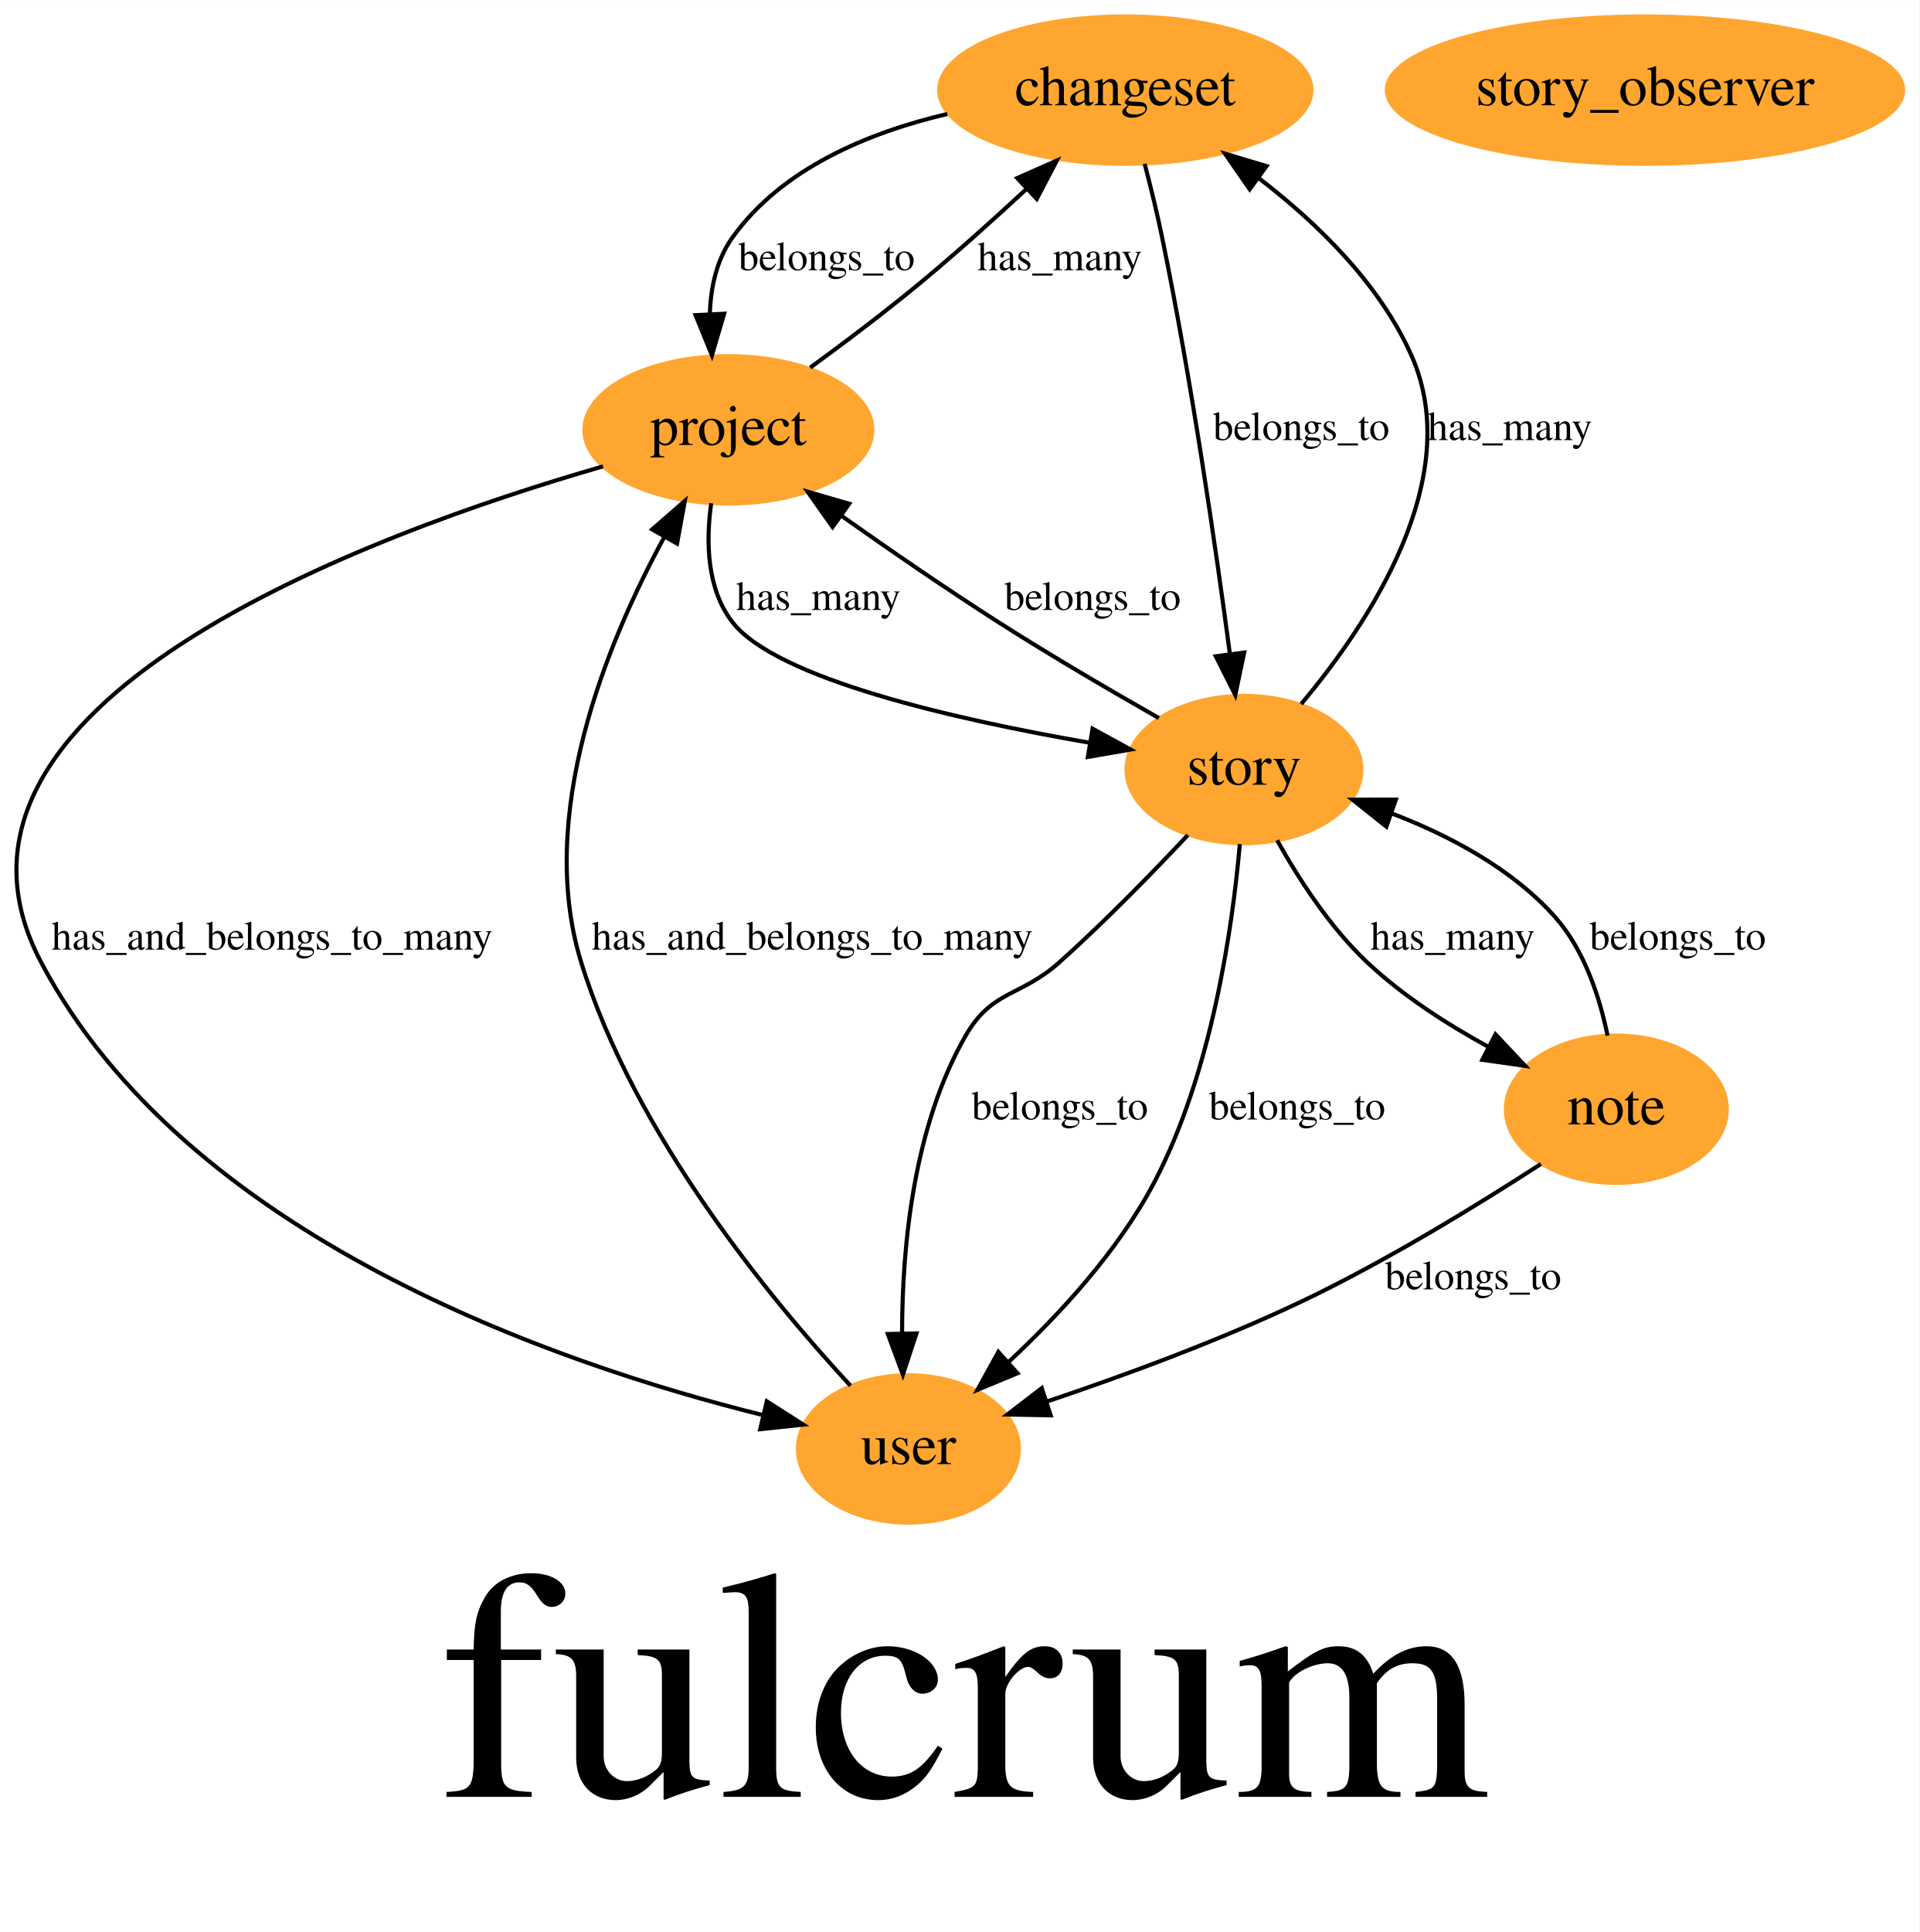
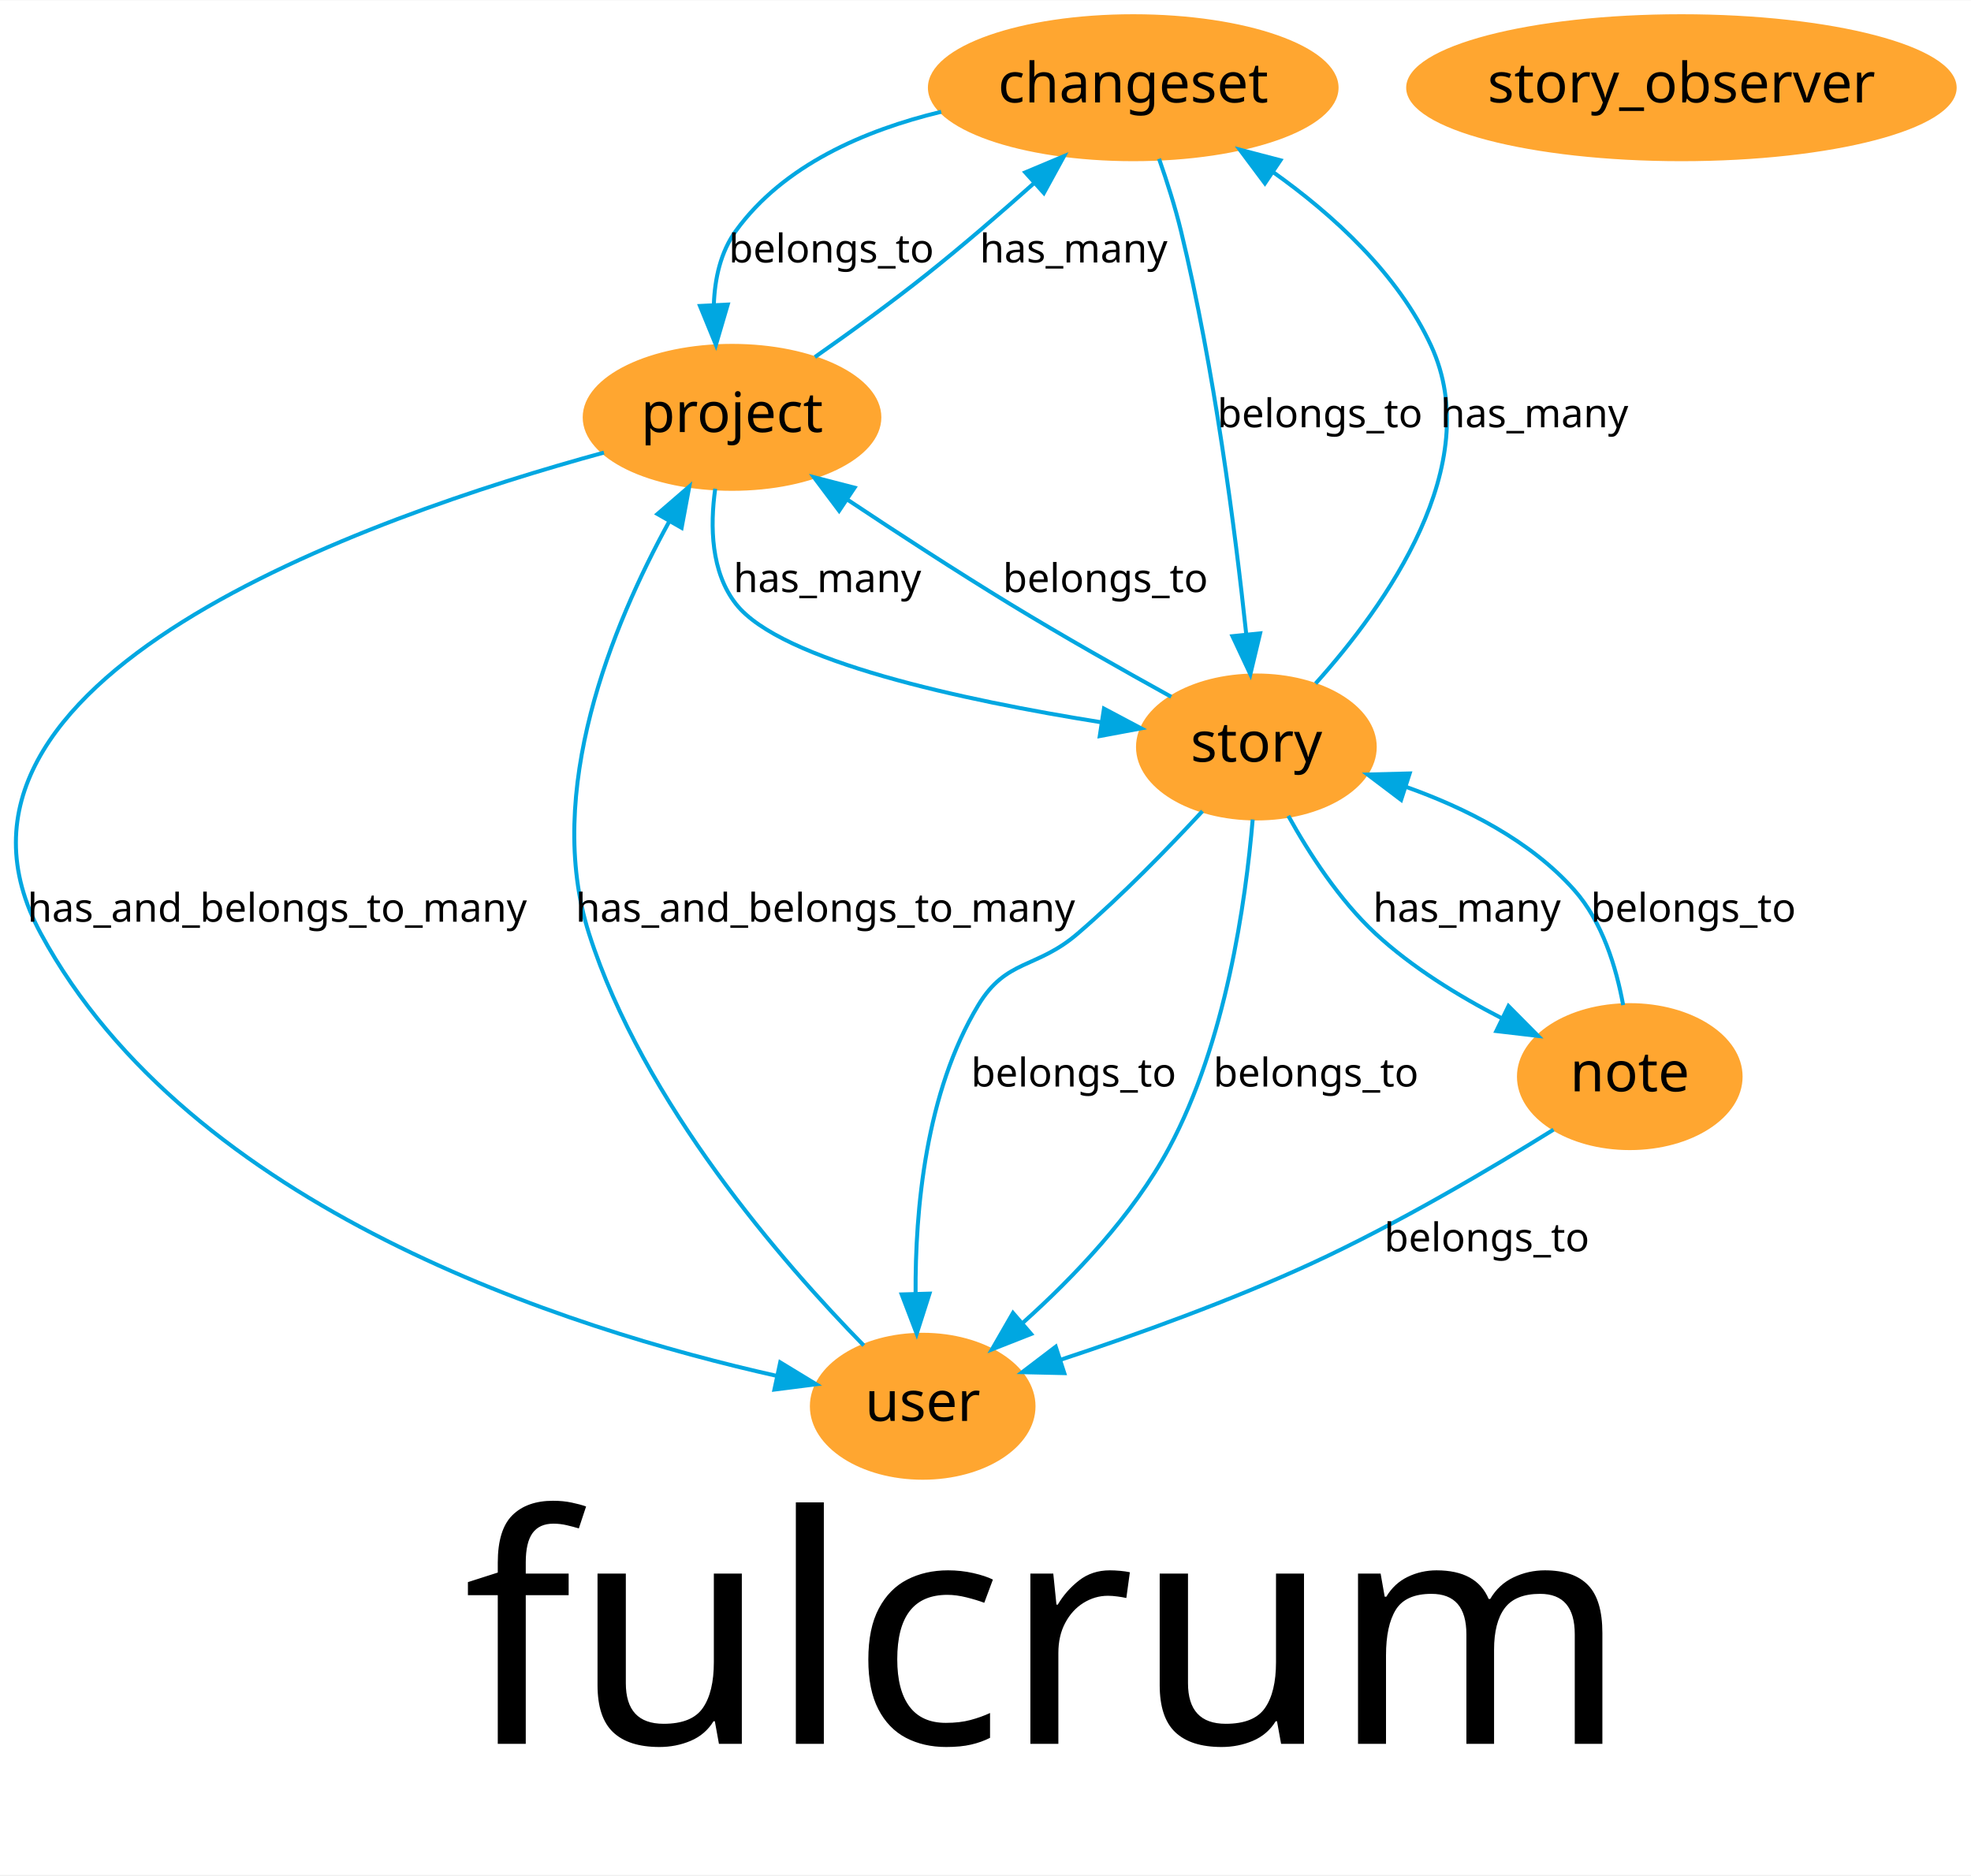
- <svg xmlns="http://www.w3.org/2000/svg" width="469pt" height="472pt" viewBox="0.00 0.00 469.04 472.00">
+ <svg xmlns="http://www.w3.org/2000/svg" width="496pt" height="472pt" viewBox="0.00 0.00 496.18 472.00">
  <g id="graph0" class="graph" transform="scale(1 1) rotate(0) translate(4 468)">
-     <polygon fill="white" stroke="transparent" points="-4,4 -4,-468 465.04,-468 465.04,4 -4,4" />
-     <text text-anchor="start" x="99.52" y="-29" font-family="Times,serif" font-size="14.00"> </text>
-     <text text-anchor="start" x="103.52" y="-29" font-family="Times,serif" font-size="80.00">fulcrum</text>
-     <text text-anchor="start" x="357.52" y="-29" font-family="Times,serif" font-size="14.00"> </text>
+     <polygon fill="white" stroke="transparent" points="-4,4 -4,-468 492.18,-468 492.18,4 -4,4" />
+     <text text-anchor="start" x="108.59" y="-29" font-family="Droid Sans Mono" font-size="14.00"> </text>
+     <text text-anchor="start" x="112.59" y="-29" font-family="Droid Sans Mono" font-size="80.00">fulcrum</text>
+     <text text-anchor="start" x="375.59" y="-29" font-family="Droid Sans Mono" font-size="14.00"> </text>
    <g id="node1" class="node">
-       <ellipse fill="#ffa630" stroke="#ffa630" cx="271" cy="-446" rx="45.49" ry="18" />
-       <text text-anchor="middle" x="271" y="-442.3" font-family="Times,serif" font-size="14.00">changeset</text>
+       <ellipse fill="#ffa630" stroke="#ffa630" cx="281.28" cy="-446" rx="51.19" ry="18" />
+       <text text-anchor="middle" x="281.28" y="-442.3" font-family="Droid Sans Mono" font-size="14.00">changeset</text>
    </g>
    <g id="node3" class="node">
-       <ellipse fill="#ffa630" stroke="#ffa630" cx="174" cy="-363" rx="35.19" ry="18" />
-       <text text-anchor="middle" x="174" y="-359.3" font-family="Times,serif" font-size="14.00">project</text>
+       <ellipse fill="#ffa630" stroke="#ffa630" cx="180.28" cy="-363" rx="37.09" ry="18" />
+       <text text-anchor="middle" x="180.28" y="-359.3" font-family="Droid Sans Mono" font-size="14.00">project</text>
    </g>
    <g id="edge1" class="edge">
-       <path fill="none" stroke="black" d="M227.51,-440.17C208.17,-435.64 187.08,-426.87 175,-410 171.15,-404.63 169.69,-397.93 169.47,-391.32" />
-       <polygon fill="black" stroke="black" points="172.97,-391.37 169.98,-381.21 165.98,-391.02 172.97,-391.37" />
-       <text text-anchor="middle" x="198" y="-402" font-family="Times,serif" font-size="10.00">belongs_to</text>
+       <path fill="none" stroke="#00a7e1" d="M232.93,-439.94C213.67,-435.3 193.28,-426.52 181.28,-410 177.4,-404.65 175.93,-397.96 175.7,-391.35" />
+       <polygon fill="#00a7e1" stroke="#00a7e1" points="179.2,-391.4 176.22,-381.24 172.21,-391.05 179.2,-391.4" />
+       <text text-anchor="middle" x="205.28" y="-402" font-family="Droid Sans Mono" font-size="10.00">belongs_to</text>
    </g>
    <g id="node4" class="node">
-       <ellipse fill="#ffa630" stroke="#ffa630" cx="300" cy="-280" rx="28.7" ry="18" />
-       <text text-anchor="middle" x="300" y="-276.3" font-family="Times,serif" font-size="14.00">story</text>
+       <ellipse fill="#ffa630" stroke="#ffa630" cx="312.28" cy="-280" rx="29.8" ry="18" />
+       <text text-anchor="middle" x="312.28" y="-276.3" font-family="Droid Sans Mono" font-size="14.00">story</text>
    </g>
    <g id="edge2" class="edge">
-       <path fill="none" stroke="black" d="M275.73,-427.99C277.22,-422.3 278.79,-415.9 280,-410 287.18,-375.08 293.09,-334.36 296.57,-308.16" />
-       <polygon fill="black" stroke="black" points="300.05,-308.58 297.88,-298.21 293.11,-307.67 300.05,-308.58" />
-       <text text-anchor="middle" x="314" y="-360.5" font-family="Times,serif" font-size="10.00">belongs_to</text>
+       <path fill="none" stroke="#00a7e1" d="M287.78,-428.1C289.78,-422.41 291.83,-415.99 293.28,-410 301.69,-375.39 306.94,-334.6 309.74,-308.3" />
+       <polygon fill="#00a7e1" stroke="#00a7e1" points="313.22,-308.61 310.76,-298.3 306.26,-307.9 313.22,-308.61" />
+       <text text-anchor="middle" x="328.28" y="-360.5" font-family="Droid Sans Mono" font-size="10.00">belongs_to</text>
    </g>
    <g id="node2" class="node">
-       <ellipse fill="#ffa630" stroke="#ffa630" cx="391" cy="-197" rx="27" ry="18" />
-       <text text-anchor="middle" x="391" y="-193.3" font-family="Times,serif" font-size="14.00">note</text>
+       <ellipse fill="#ffa630" stroke="#ffa630" cx="406.28" cy="-197" rx="27.9" ry="18" />
+       <text text-anchor="middle" x="406.28" y="-193.3" font-family="Droid Sans Mono" font-size="14.00">note</text>
    </g>
    <g id="edge4" class="edge">
-       <path fill="none" stroke="black" d="M388.86,-214.98C386.9,-224.47 383.15,-235.97 376,-244 365.48,-255.81 350.17,-263.91 336.03,-269.31" />
-       <polygon fill="black" stroke="black" points="334.8,-266.04 326.51,-272.64 337.11,-272.65 334.8,-266.04" />
-       <text text-anchor="middle" x="406" y="-236" font-family="Times,serif" font-size="10.00">belongs_to</text>
+       <path fill="none" stroke="#00a7e1" d="M404.61,-215.01C402.88,-224.52 399.38,-236.02 392.28,-244 381.21,-256.45 364.9,-264.66 349.88,-269.98" />
+       <polygon fill="#00a7e1" stroke="#00a7e1" points="348.72,-266.68 340.27,-273.07 350.87,-273.34 348.72,-266.68" />
+       <text text-anchor="middle" x="422.28" y="-236" font-family="Droid Sans Mono" font-size="10.00">belongs_to</text>
    </g>
    <g id="node6" class="node">
-       <ellipse fill="#ffa630" stroke="#ffa630" cx="218" cy="-114" rx="27" ry="18" />
-       <text text-anchor="middle" x="218" y="-110.3" font-family="Times,serif" font-size="14.00">user</text>
+       <ellipse fill="#ffa630" stroke="#ffa630" cx="228.28" cy="-114" rx="27.9" ry="18" />
+       <text text-anchor="middle" x="228.28" y="-110.3" font-family="Droid Sans Mono" font-size="14.00">user</text>
    </g>
    <g id="edge3" class="edge">
-       <path fill="none" stroke="black" d="M372.56,-183.63C357.29,-173.73 334.81,-159.9 314,-150 293.9,-140.44 270.45,-131.84 251.75,-125.56" />
-       <polygon fill="black" stroke="black" points="252.77,-122.21 242.18,-122.41 250.58,-128.86 252.77,-122.21" />
-       <text text-anchor="middle" x="356" y="-153" font-family="Times,serif" font-size="10.00">belongs_to</text>
+       <path fill="none" stroke="#00a7e1" d="M387.08,-183.65C371.19,-173.76 347.81,-159.94 326.28,-150 305.84,-140.57 282.08,-132.02 263.08,-125.74" />
+       <polygon fill="#00a7e1" stroke="#00a7e1" points="263.93,-122.34 253.34,-122.58 261.77,-129 263.93,-122.34" />
+       <text text-anchor="middle" x="370.28" y="-153" font-family="Droid Sans Mono" font-size="10.00">belongs_to</text>
    </g>
    <g id="edge7" class="edge">
-       <path fill="none" stroke="black" d="M194.01,-378.2C202.49,-384.39 212.38,-391.86 221,-399 229.58,-406.11 238.64,-414.24 246.66,-421.67" />
-       <polygon fill="black" stroke="black" points="244.57,-424.51 254.27,-428.8 249.36,-419.41 244.57,-424.51" />
-       <text text-anchor="middle" x="255" y="-402" font-family="Times,serif" font-size="10.00">has_many</text>
+       <path fill="none" stroke="#00a7e1" d="M201.14,-378.18C209.97,-384.37 220.29,-391.84 229.28,-399 238.29,-406.17 247.81,-414.39 256.21,-421.88" />
+       <polygon fill="#00a7e1" stroke="#00a7e1" points="254.1,-424.68 263.87,-428.78 258.78,-419.48 254.1,-424.68" />
+       <text text-anchor="middle" x="266.28" y="-402" font-family="Droid Sans Mono" font-size="10.00">has_many</text>
    </g>
    <g id="edge6" class="edge">
-       <path fill="none" stroke="black" d="M169.8,-345.06C168.48,-335.58 168.73,-324.08 175,-316 185.72,-302.18 229.38,-292.25 262.11,-286.58" />
-       <polygon fill="black" stroke="black" points="263,-289.98 272.29,-284.89 261.85,-283.07 263,-289.98" />
-       <text text-anchor="middle" x="196" y="-319" font-family="Times,serif" font-size="10.00">has_many</text>
+       <path fill="none" stroke="#00a7e1" d="M176.05,-345.03C174.72,-335.54 174.97,-324.04 181.28,-316 192.62,-301.57 238.71,-291.74 273.04,-286.25" />
+       <polygon fill="#00a7e1" stroke="#00a7e1" points="273.91,-289.66 283.27,-284.69 272.85,-282.74 273.91,-289.66" />
+       <text text-anchor="middle" x="204.28" y="-319" font-family="Droid Sans Mono" font-size="10.00">has_many</text>
    </g>
    <g id="edge5" class="edge">
-       <path fill="none" stroke="black" d="M143.36,-354.07C86.37,-337.66 -27.25,-296.12 6,-233 41.35,-165.88 131.88,-134.8 182.46,-122.27" />
-       <polygon fill="black" stroke="black" points="183.39,-125.64 192.31,-119.94 181.78,-118.83 183.39,-125.64" />
-       <text text-anchor="middle" x="62.5" y="-236" font-family="Times,serif" font-size="10.00">has_and_belongs_to_many</text>
+       <path fill="none" stroke="#00a7e1" d="M148.04,-354.13C88.79,-337.95 -28.34,-297 6.28,-233 43.77,-163.72 138.73,-133.48 191.5,-121.66" />
+       <polygon fill="#00a7e1" stroke="#00a7e1" points="192.41,-125.05 201.46,-119.54 190.95,-118.2 192.41,-125.05" />
+       <text text-anchor="middle" x="65.78" y="-236" font-family="Droid Sans Mono" font-size="10.00">has_and_belongs_to_many</text>
    </g>
    <g id="edge11" class="edge">
-       <path fill="none" stroke="black" d="M313.98,-296.01C330.49,-315.66 354.16,-351.12 341,-381 333.23,-398.63 317.93,-413.52 303.62,-424.49" />
-       <polygon fill="black" stroke="black" points="301.4,-421.77 295.36,-430.48 305.51,-427.44 301.4,-421.77" />
-       <text text-anchor="middle" x="365" y="-360.5" font-family="Times,serif" font-size="10.00">has_many</text>
+       <path fill="none" stroke="#00a7e1" d="M327.19,-295.98C344.81,-315.6 370.11,-351.03 356.28,-381 347.94,-399.1 331.67,-413.97 316.41,-424.81" />
+       <polygon fill="#00a7e1" stroke="#00a7e1" points="314.43,-421.92 308.09,-430.41 318.34,-427.73 314.43,-421.92" />
+       <text text-anchor="middle" x="382.28" y="-360.5" font-family="Droid Sans Mono" font-size="10.00">has_many</text>
    </g>
    <g id="edge12" class="edge">
-       <path fill="none" stroke="black" d="M308.1,-262.72C313.39,-253.24 320.99,-241.51 330,-233 338.63,-224.85 349.5,-217.84 359.67,-212.28" />
-       <polygon fill="black" stroke="black" points="361.46,-215.3 368.73,-207.59 358.24,-209.08 361.46,-215.3" />
-       <text text-anchor="middle" x="351" y="-236" font-family="Times,serif" font-size="10.00">has_many</text>
+       <path fill="none" stroke="#00a7e1" d="M320.32,-262.66C325.59,-253.15 333.19,-241.42 342.28,-233 351.49,-224.48 363.14,-217.32 373.98,-211.74" />
+       <polygon fill="#00a7e1" stroke="#00a7e1" points="375.75,-214.77 383.21,-207.24 372.68,-208.47 375.75,-214.77" />
+       <text text-anchor="middle" x="365.28" y="-236" font-family="Droid Sans Mono" font-size="10.00">has_many</text>
    </g>
    <g id="edge8" class="edge">
-       <path fill="none" stroke="black" d="M279.2,-292.58C267.54,-299.21 252.8,-307.82 240,-316 227.24,-324.15 213.46,-333.64 201.8,-341.88" />
-       <polygon fill="black" stroke="black" points="199.47,-339.24 193.36,-347.89 203.53,-344.94 199.47,-339.24" />
-       <text text-anchor="middle" x="263" y="-319" font-family="Times,serif" font-size="10.00">belongs_to</text>
+       <path fill="none" stroke="#00a7e1" d="M290.84,-292.64C278.81,-299.29 263.58,-307.89 250.28,-316 236.7,-324.29 221.93,-333.89 209.48,-342.18" />
+       <polygon fill="#00a7e1" stroke="#00a7e1" points="207.24,-339.47 200.88,-347.94 211.13,-345.29 207.24,-339.47" />
+       <text text-anchor="middle" x="274.28" y="-319" font-family="Droid Sans Mono" font-size="10.00">belongs_to</text>
    </g>
    <g id="edge9" class="edge">
-       <path fill="none" stroke="black" d="M286.29,-264C277.61,-254.76 265.99,-242.84 255,-233 245.33,-224.34 238.48,-226.25 232,-215 219.25,-192.88 216.47,-163.57 216.45,-142.41" />
-       <polygon fill="black" stroke="black" points="219.96,-142.23 216.65,-132.16 212.96,-142.09 219.96,-142.23" />
-       <text text-anchor="middle" x="255" y="-194.5" font-family="Times,serif" font-size="10.00">belongs_to</text>
+       <path fill="none" stroke="#00a7e1" d="M298.71,-263.85C290.08,-254.54 278.47,-242.61 267.28,-233 256.9,-224.07 249.36,-226.72 242.28,-215 229.03,-193.04 226.36,-163.53 226.49,-142.26" />
+       <polygon fill="#00a7e1" stroke="#00a7e1" points="229.99,-142.36 226.77,-132.26 222.99,-142.16 229.99,-142.36" />
+       <text text-anchor="middle" x="266.28" y="-194.5" font-family="Droid Sans Mono" font-size="10.00">belongs_to</text>
    </g>
    <g id="edge10" class="edge">
-       <path fill="none" stroke="black" d="M298.99,-261.78C297.16,-241.06 292.08,-205.74 278,-179 269.18,-162.26 254.79,-146.7 242.32,-135.11" />
-       <polygon fill="black" stroke="black" points="244.65,-132.5 234.86,-128.44 239.98,-137.71 244.65,-132.5" />
-       <text text-anchor="middle" x="313" y="-194.5" font-family="Times,serif" font-size="10.00">belongs_to</text>
+       <path fill="none" stroke="#00a7e1" d="M311.35,-261.74C309.59,-240.98 304.59,-205.62 290.28,-179 281.19,-162.07 266.32,-146.5 253.43,-134.96" />
+       <polygon fill="#00a7e1" stroke="#00a7e1" points="255.58,-132.2 245.72,-128.32 251.01,-137.5 255.58,-132.2" />
+       <text text-anchor="middle" x="327.28" y="-194.5" font-family="Droid Sans Mono" font-size="10.00">belongs_to</text>
    </g>
    <g id="node5" class="node">
-       <ellipse fill="#ffa630" stroke="#ffa630" cx="398" cy="-446" rx="63.09" ry="18" />
-       <text text-anchor="middle" x="398" y="-442.3" font-family="Times,serif" font-size="14.00">story_observer</text>
+       <ellipse fill="#ffa630" stroke="#ffa630" cx="419.28" cy="-446" rx="68.79" ry="18" />
+       <text text-anchor="middle" x="419.28" y="-442.3" font-family="Droid Sans Mono" font-size="14.00">story_observer</text>
    </g>
    <g id="edge13" class="edge">
-       <path fill="none" stroke="black" d="M203.84,-129.46C184.55,-150.29 150.93,-190.88 138,-233 127,-268.83 144.13,-310.69 158.32,-336.77" />
-       <polygon fill="black" stroke="black" points="155.37,-338.67 163.36,-345.63 161.46,-335.21 155.37,-338.67" />
-       <text text-anchor="middle" x="194.5" y="-236" font-family="Times,serif" font-size="10.00">has_and_belongs_to_many</text>
+       <path fill="none" stroke="#00a7e1" d="M213.44,-129.31C193.2,-149.97 157.91,-190.36 144.28,-233 132.87,-268.7 150.11,-310.59 164.44,-336.72" />
+       <polygon fill="#00a7e1" stroke="#00a7e1" points="161.51,-338.66 169.53,-345.59 167.59,-335.18 161.51,-338.66" />
+       <text text-anchor="middle" x="203.78" y="-236" font-family="Droid Sans Mono" font-size="10.00">has_and_belongs_to_many</text>
    </g>
  </g>
</svg>
